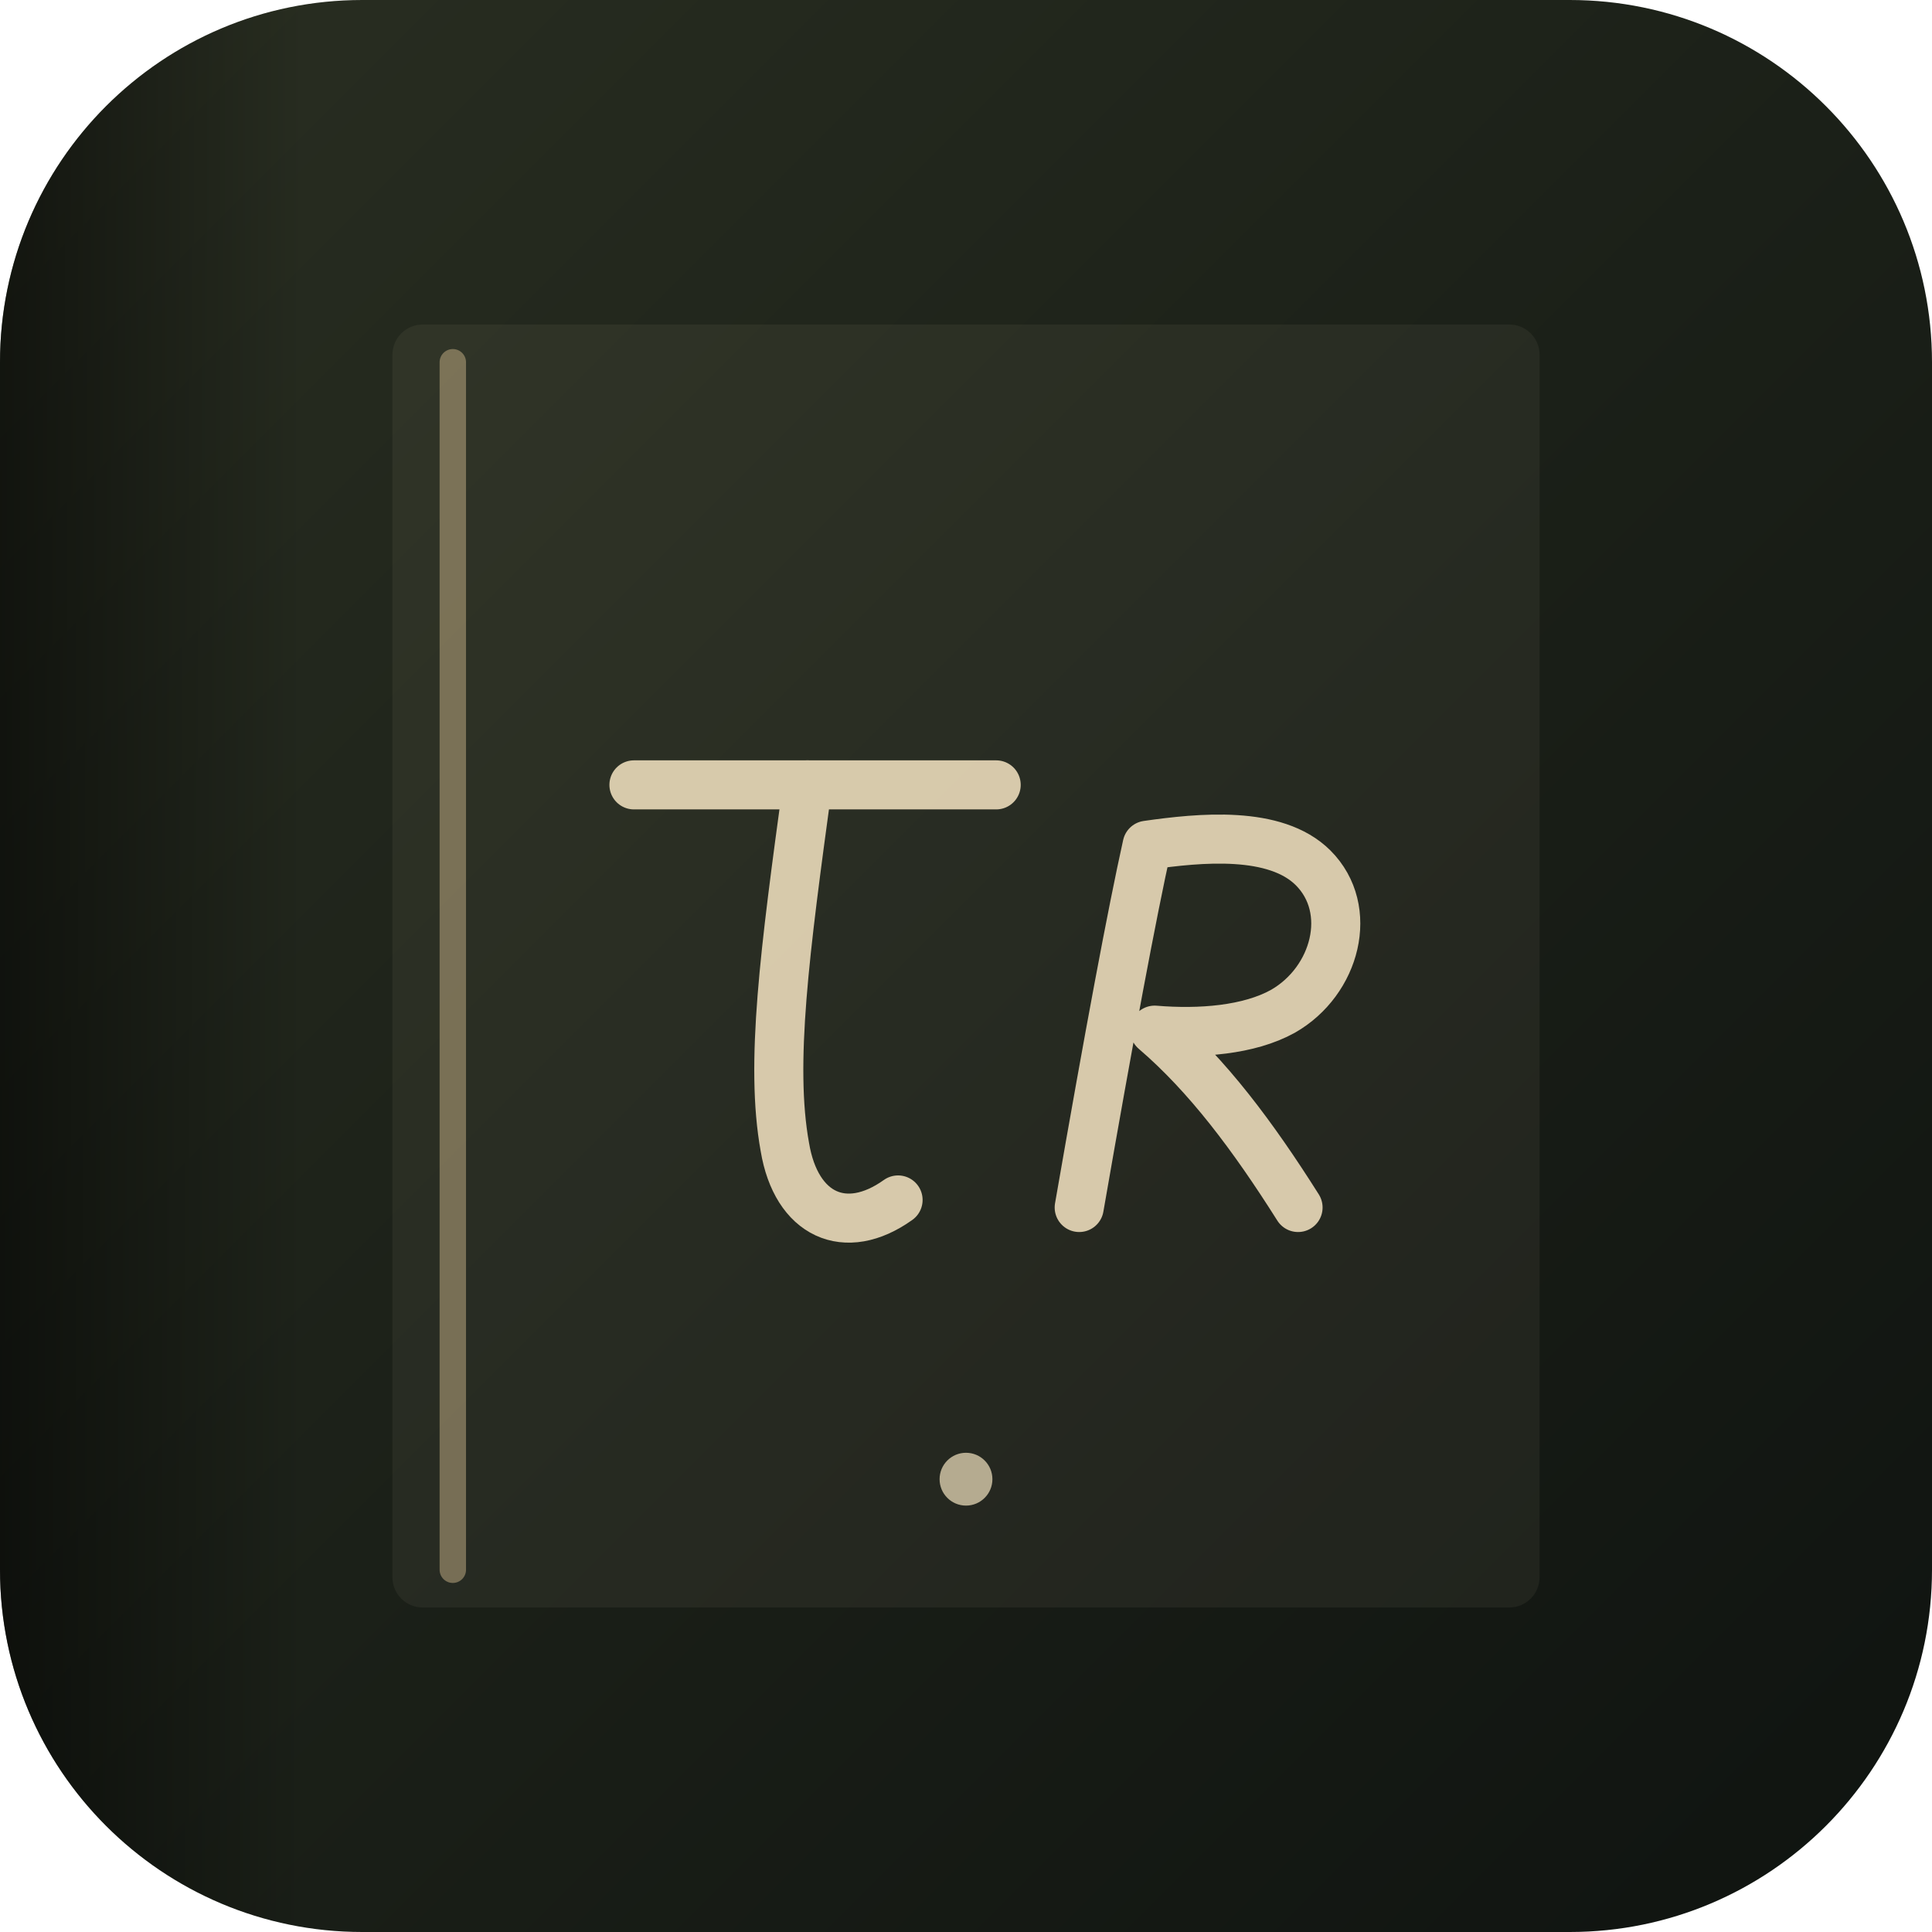
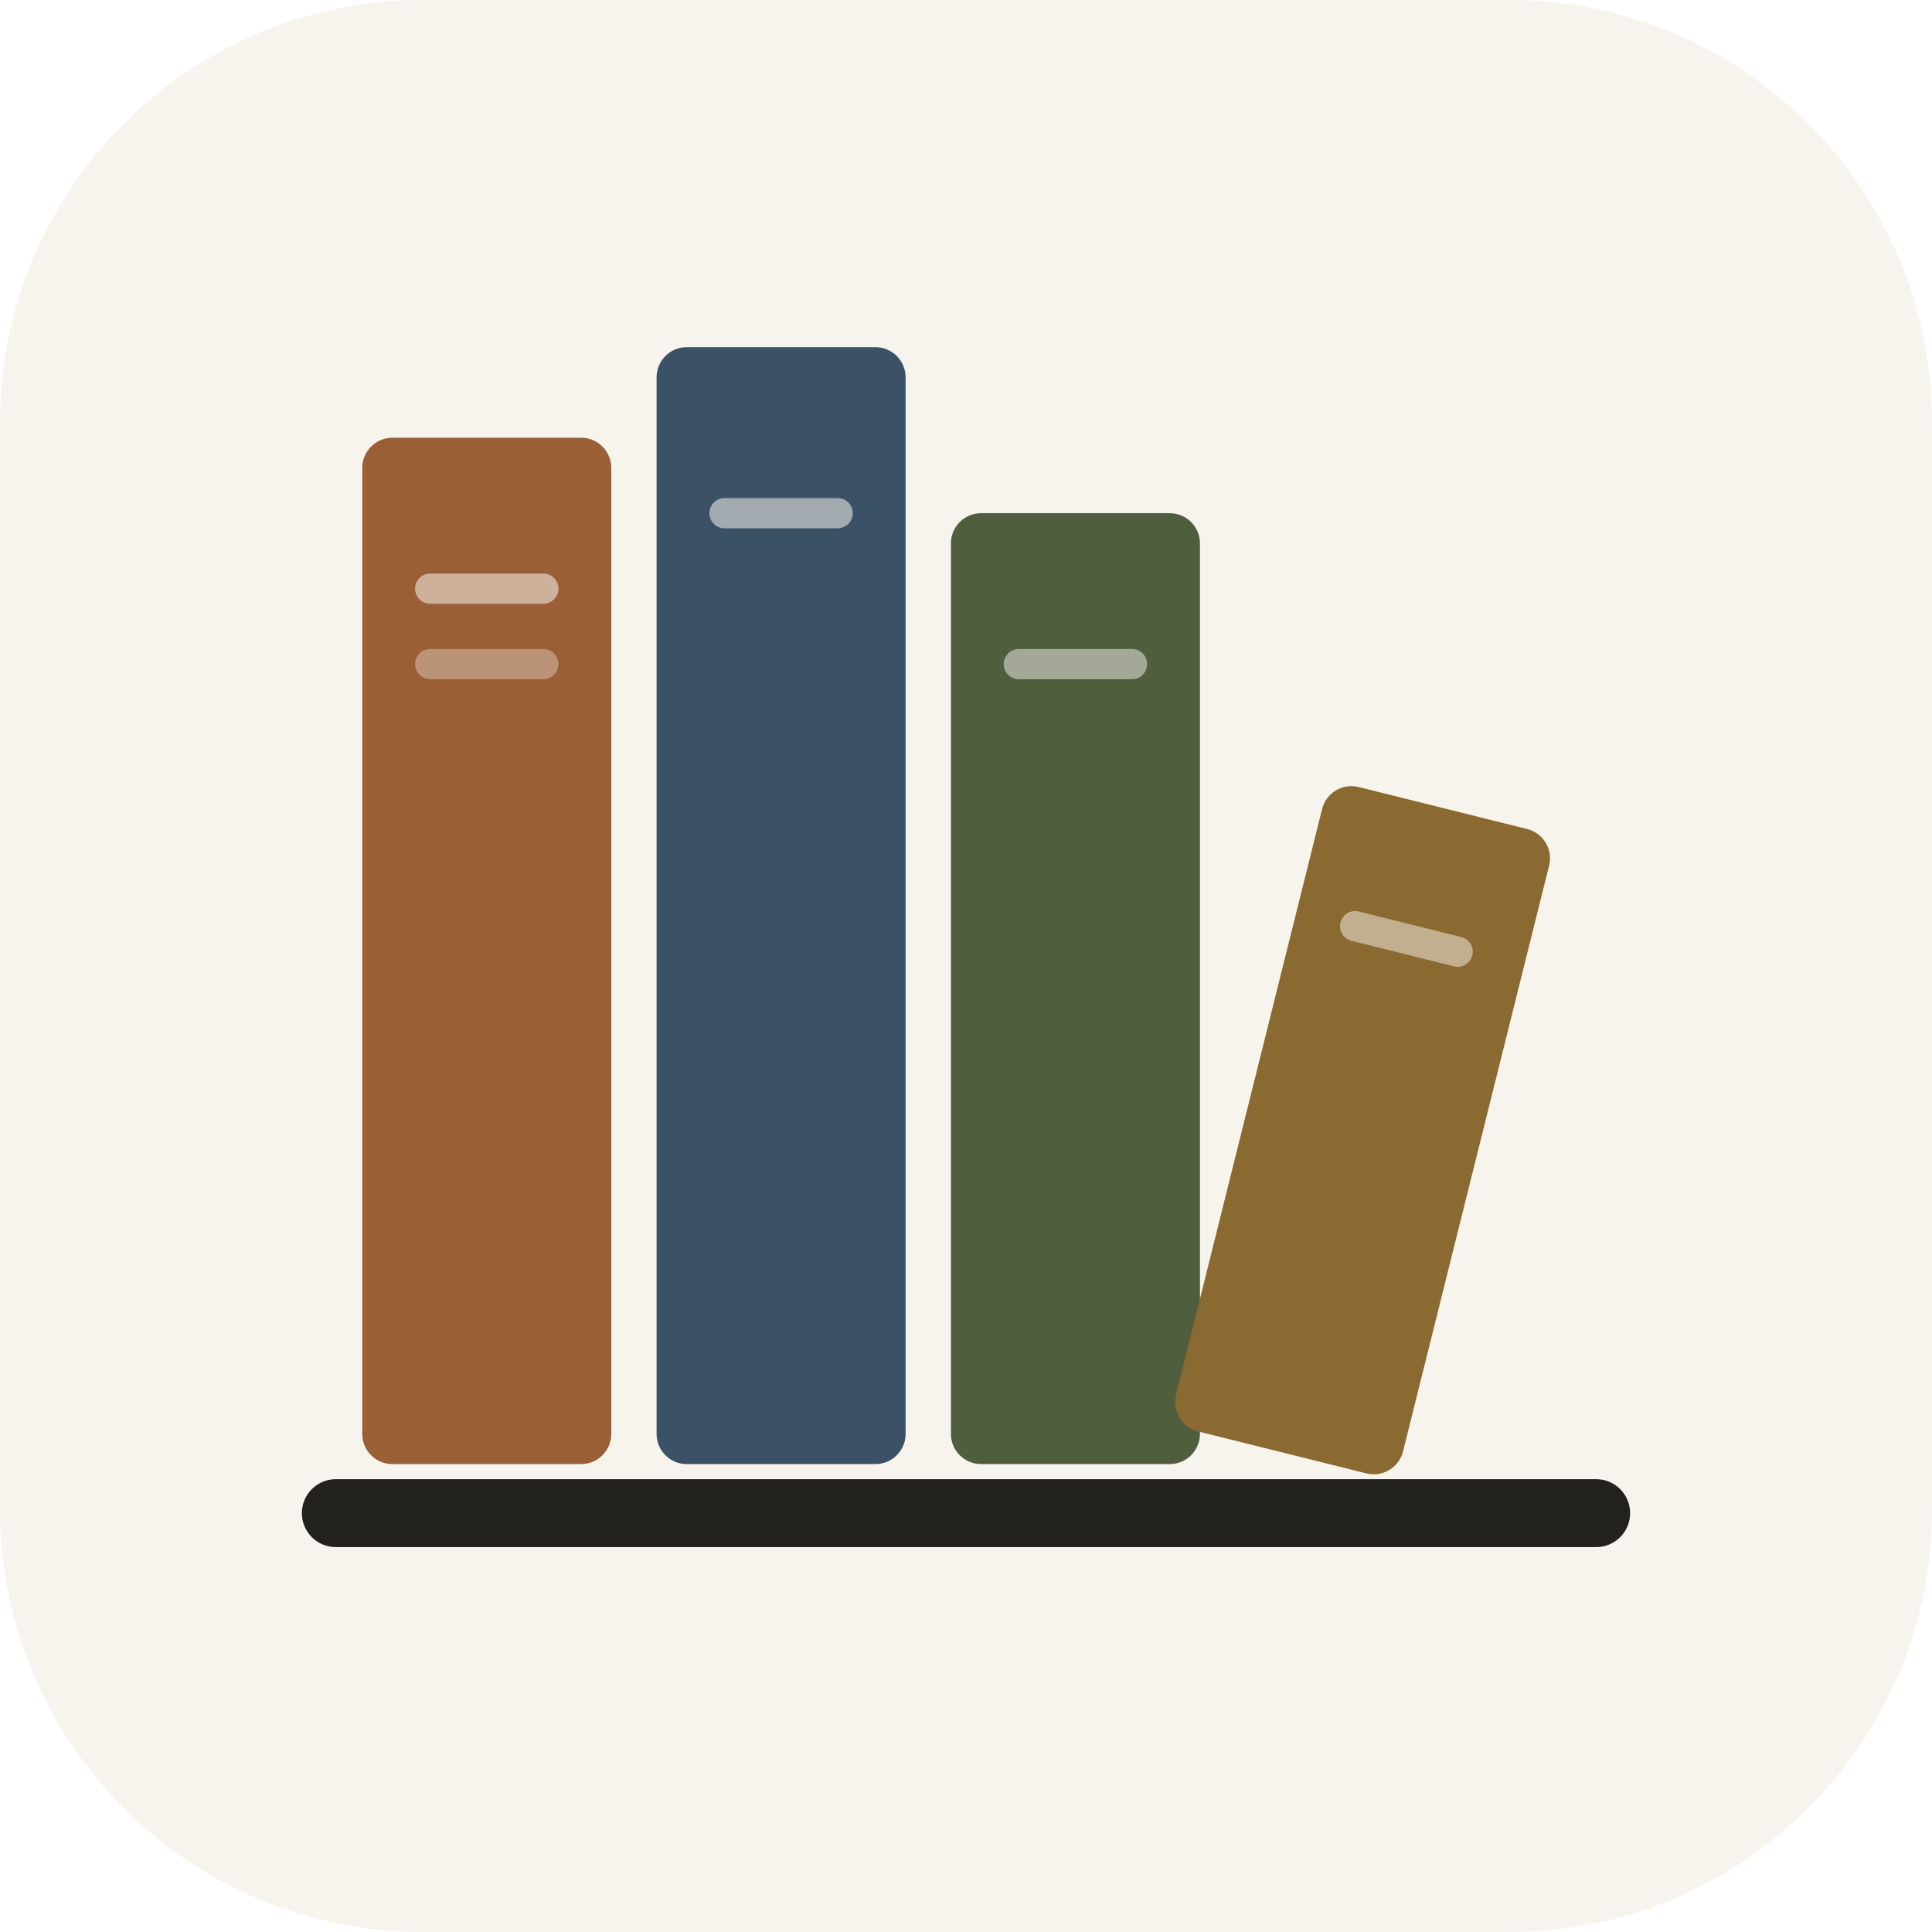
- <svg xmlns="http://www.w3.org/2000/svg" viewBox="0 0 512 512" width="512" height="512">
-   <defs>
-     <linearGradient id="leather" x1="0" y1="0" x2="1" y2="1">
-       <stop offset="0" stop-color="#2a2f22" />
-       <stop offset="0.5" stop-color="#1b2018" />
-       <stop offset="1" stop-color="#0f1310" />
-     </linearGradient>
-     <linearGradient id="edge" x1="0" y1="0" x2="1" y2="0">
-       <stop offset="0" stop-color="#000" stop-opacity="0.55" />
-       <stop offset="0.16" stop-color="#000" stop-opacity="0" />
-     </linearGradient>
-   </defs>
-   <rect width="512" height="512" rx="96" fill="url(#leather)" />
-   <rect width="512" height="512" rx="96" fill="url(#edge)" />
-   <rect x="104" y="86" width="304" height="340" rx="8" fill="#e6d7b6" opacity="0.06" />
-   <g fill="none" stroke="#c9b389" stroke-opacity="0.5" stroke-width="7" stroke-linecap="round">
-     <path d="M120 96 v320" />
+ <svg xmlns="http://www.w3.org/2000/svg" viewBox="0 0 512 512" role="img" aria-label="Полка">
+   <rect width="512" height="512" rx="112" fill="#f7f4ee" />
+   <g transform="translate(96 92)">
+     <rect x="0" y="24" width="66" height="272" rx="8" fill="#9b5f36" />
+     <rect x="14" y="60" width="38" height="8" rx="4" fill="#f7f4ee" opacity=".55" />
+     <rect x="14" y="80" width="38" height="8" rx="4" fill="#f7f4ee" opacity=".35" />
+     <rect x="78" y="0" width="66" height="296" rx="8" fill="#3b5266" />
+     <rect x="92" y="40" width="38" height="8" rx="4" fill="#f7f4ee" opacity=".55" />
+     <rect x="156" y="44" width="66" height="252" rx="8" fill="#4f5f3e" />
+     <rect x="170" y="80" width="38" height="8" rx="4" fill="#f7f4ee" opacity=".5" />
+     <g transform="rotate(14 268 200)">
+       <rect x="236" y="120" width="62" height="176" rx="8" fill="#8a6a30" />
+       <rect x="248" y="152" width="36" height="8" rx="4" fill="#f7f4ee" opacity=".5" />
+     </g>
+     <rect x="-16" y="300" width="352" height="18" rx="9" fill="#23211d" />
  </g>
-   <g fill="none" stroke="#e6d7b6" stroke-width="13" stroke-linecap="round" stroke-linejoin="round" opacity="0.92">
-     <path d="M168 208 h96" />
-     <path d="M214 208 c-6 44 -10 74 -6 96 c3 18 16 24 30 14" />
-     <path d="M286 320 c8 -46 14 -78 18 -96 c14 -2 34 -4 44 6 c11 11 6 30 -8 38 c-9 5 -22 6 -34 5 c14 12 26 28 38 47" />
-   </g>
-   <circle cx="256" cy="392" r="7" fill="#e6d7b6" opacity="0.75" />
</svg>
